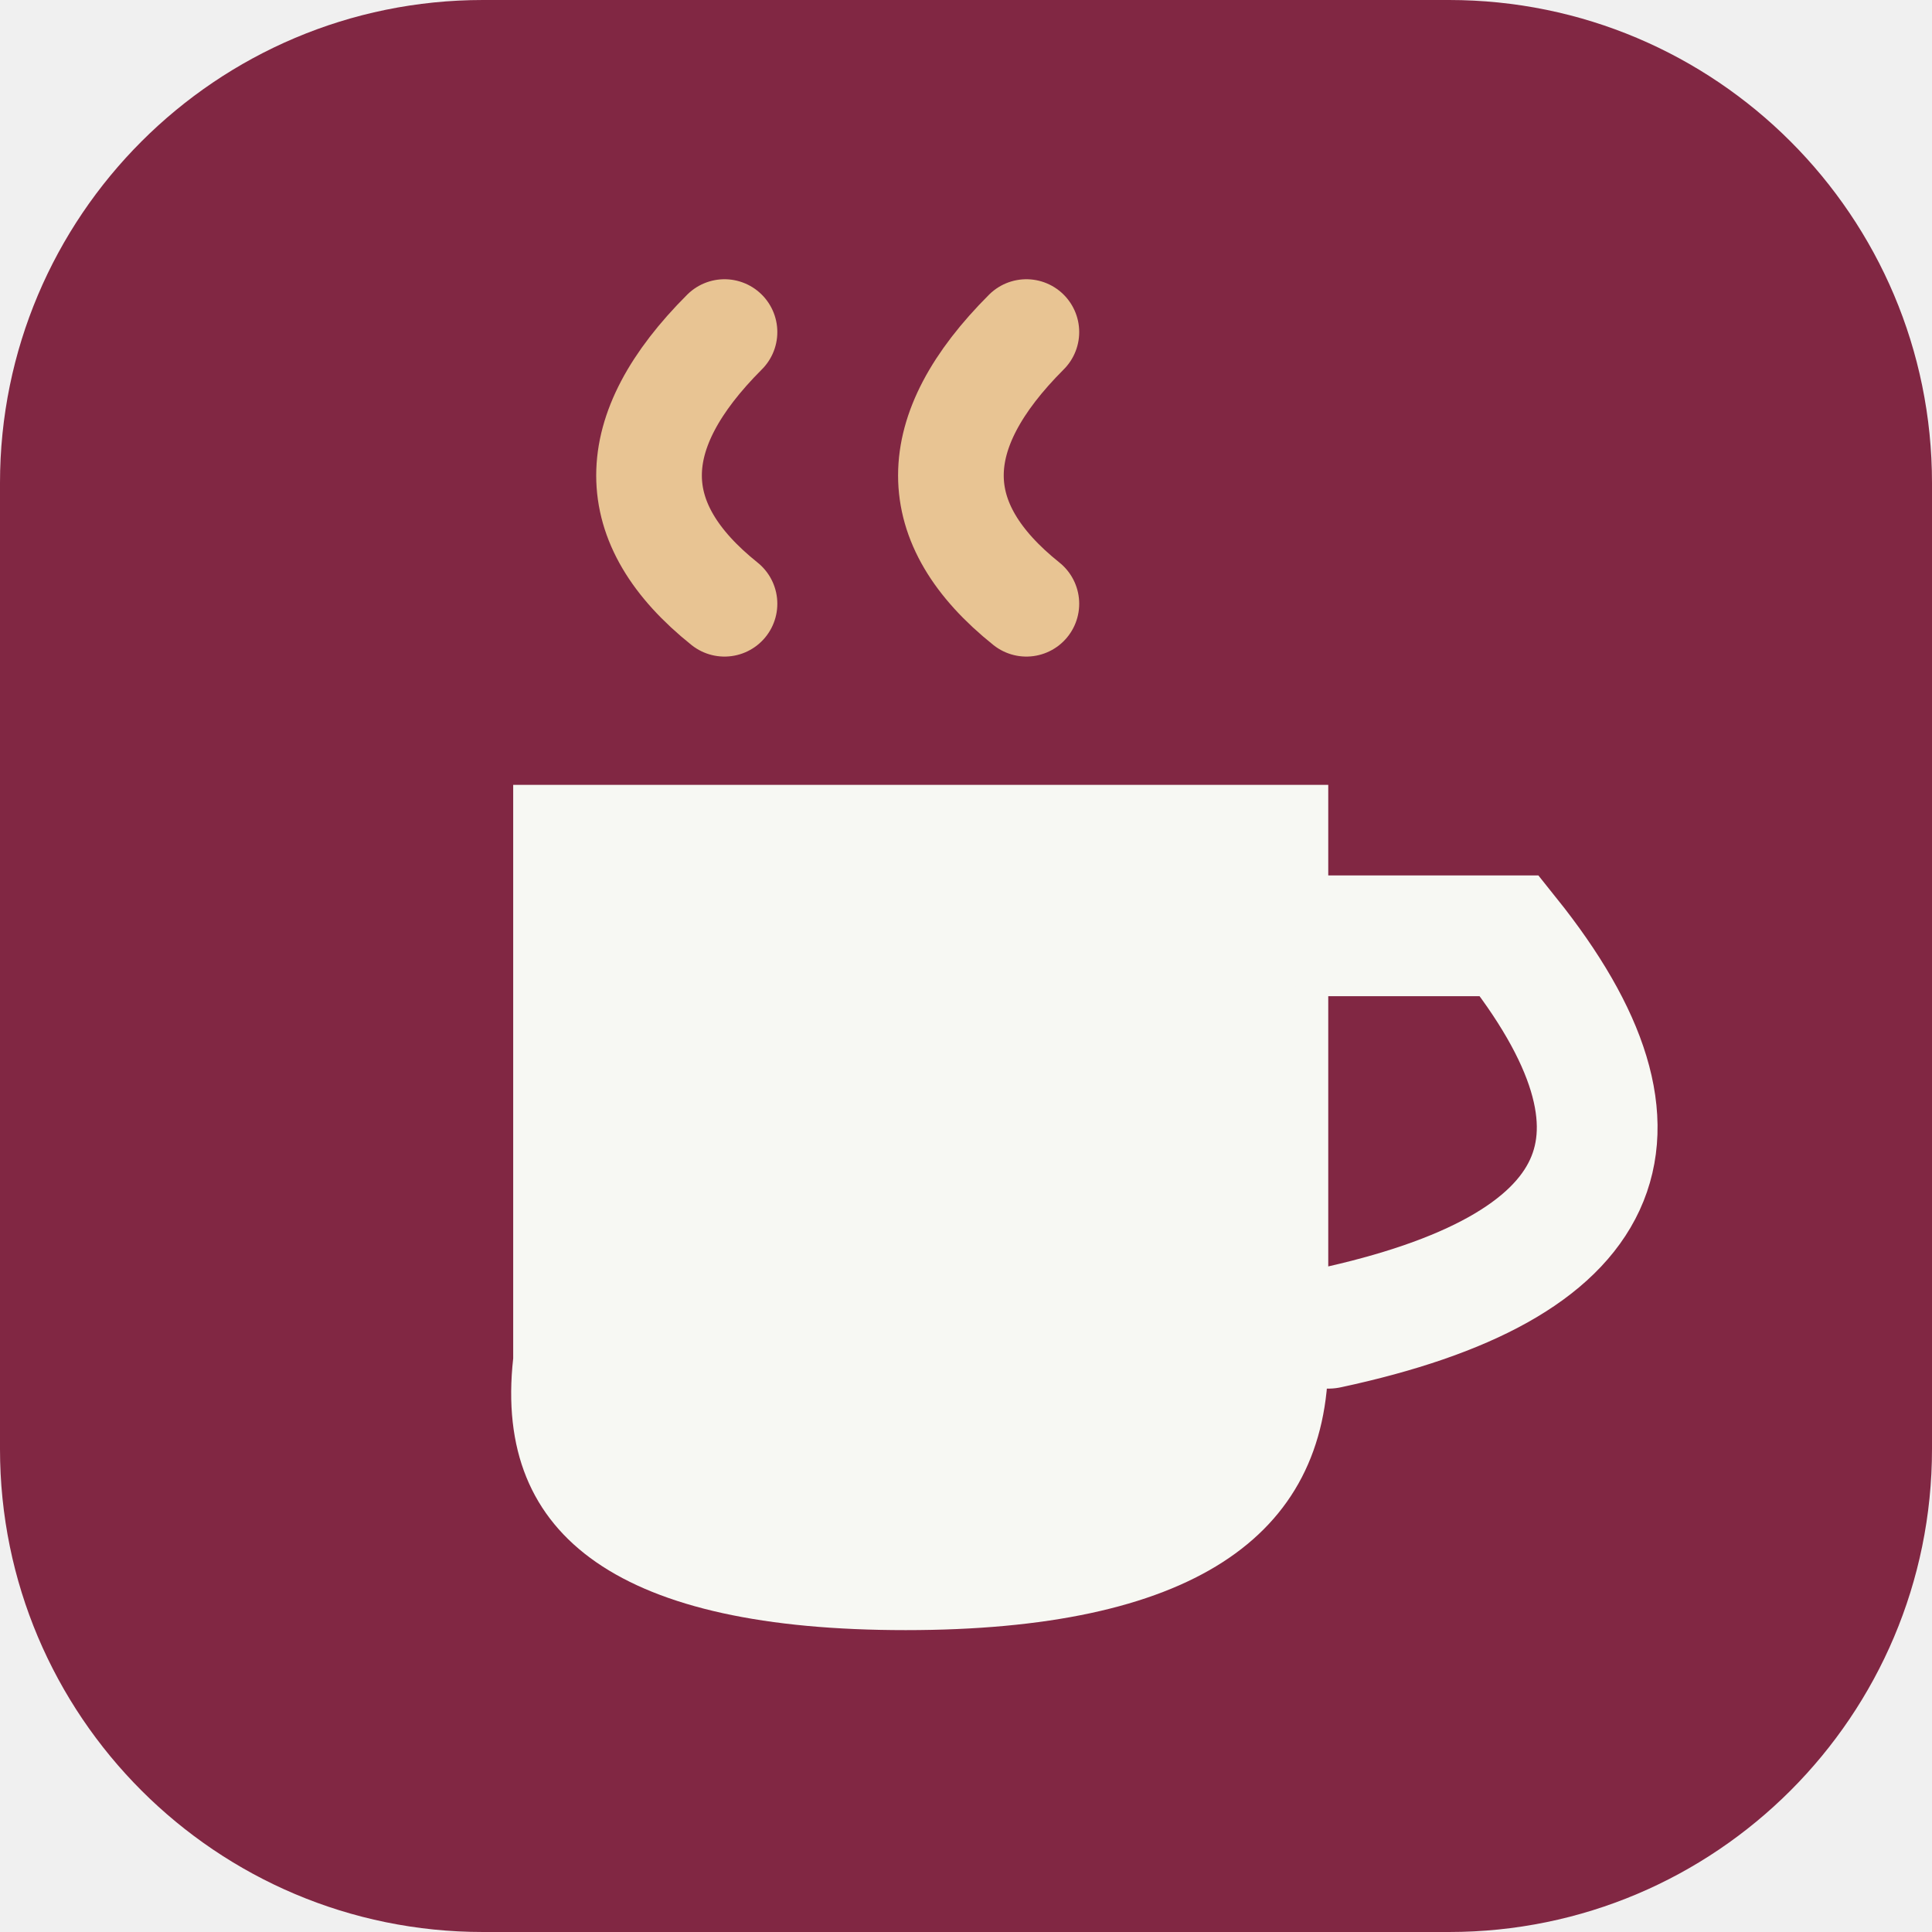
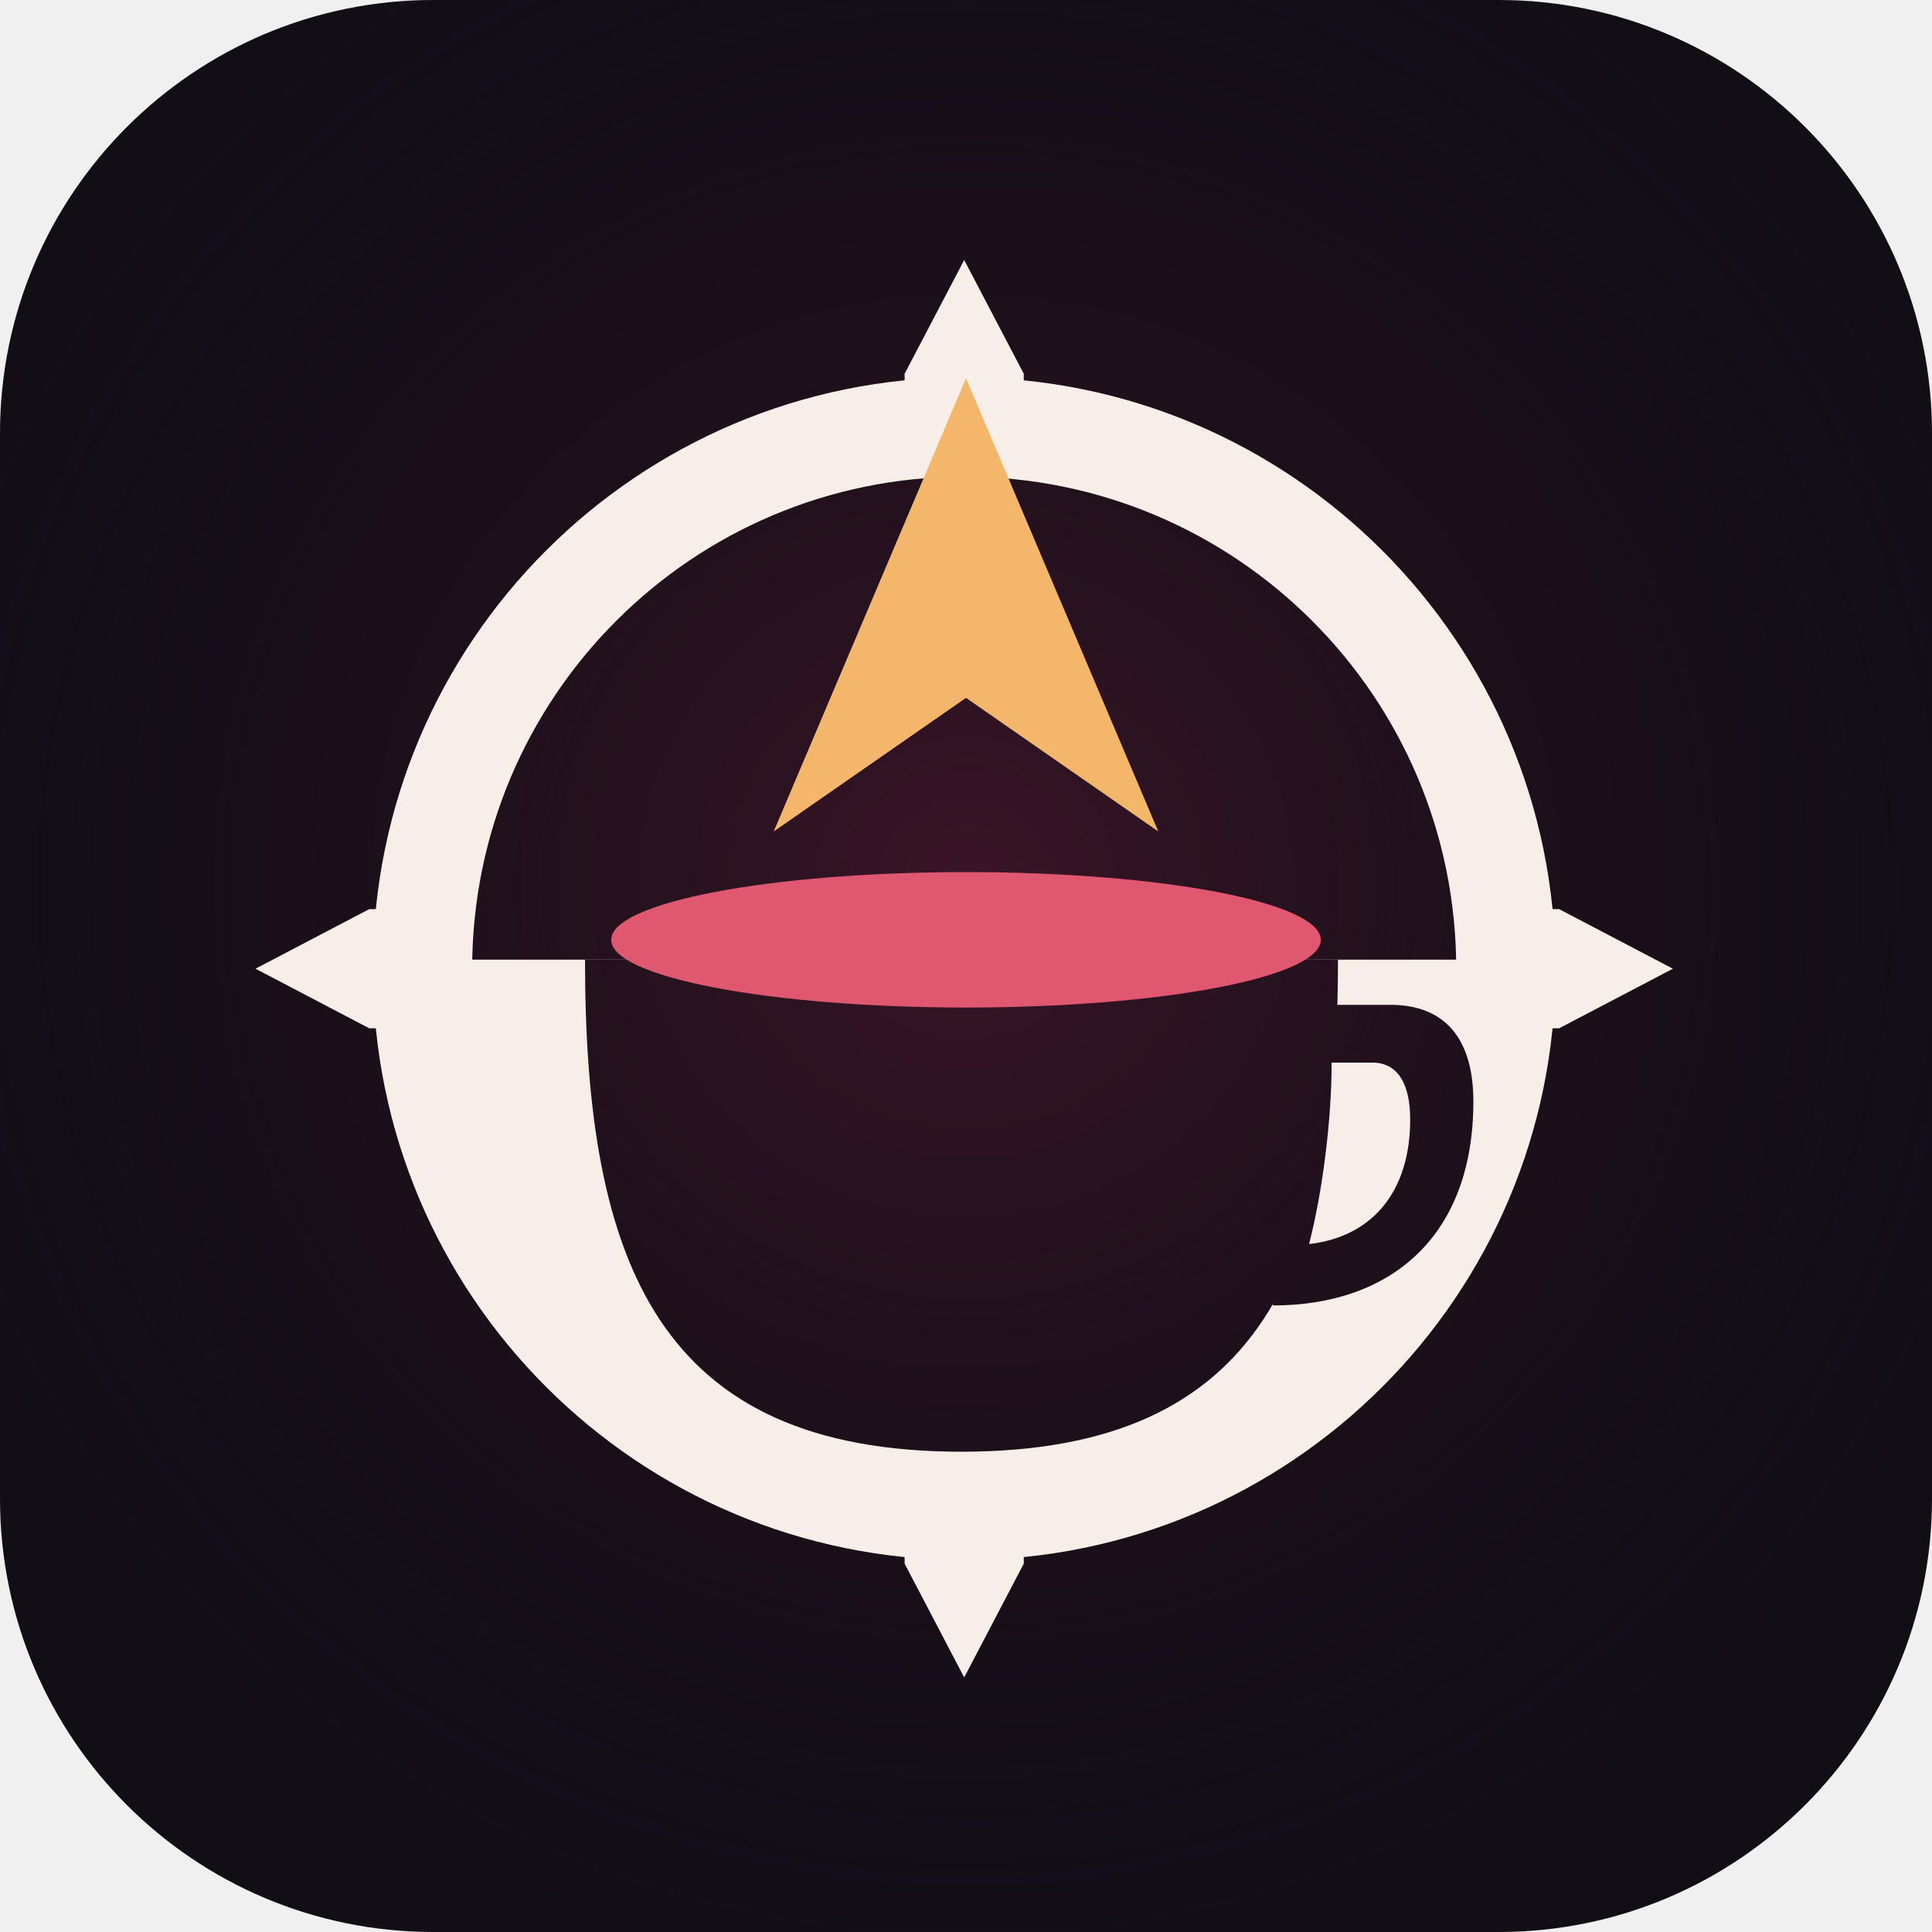
- <svg xmlns="http://www.w3.org/2000/svg" viewBox="0 0 64 64">
-   <rect width="64" height="64" rx="16" fill="#812743" />
-   <path d="M17 26h27v19q0 9-14 9T17 45z" fill="#f7f8f3" />
-   <path d="M44 31h6q8 10-6 13" fill="none" stroke="#f7f8f3" stroke-width="4" stroke-linecap="round" />
-   <path d="M24 20q-5-4 0-9m10 9q-5-4 0-9" fill="none" stroke="#e8c493" stroke-width="3.5" stroke-linecap="round" />
+ <svg xmlns="http://www.w3.org/2000/svg" viewBox="-70 -70 2140 2140">
+   <defs>
+     <radialGradient id="g" cx="50%" cy="46%" r="60%">
+       <stop offset="0" stop-color="#3a1527" />
+       <stop offset="1" stop-color="#120e16" stop-opacity="0" />
+     </radialGradient>
+     <clipPath id="disc">
+       <circle cx="998" cy="1003" r="547" />
+     </clipPath>
+     <mask id="m" maskUnits="userSpaceOnUse" x="-500" y="-500" width="3000" height="3000">
+       <rect x="-500" y="-500" width="3000" height="3000" fill="#fff" />
+       <path d="M578,993 L1412,993 C1412,1330 1330,1538 995,1538 C660,1538 578,1330 578,993 Z" fill="#000" />
+       <path d="M1400,1043 L1470,1043 C1530,1043 1562,1080 1562,1150 C1562,1300 1470,1376 1340,1376 L1340,1330 Z" fill="#000" />
+       <path d="M1405,1107 L1450,1107 C1478,1107 1492,1130 1492,1170 C1492,1250 1450,1300 1380,1308 C1395,1250 1405,1170 1405,1107 Z" fill="#fff" />
+     </mask>
+   </defs>
+   <rect x="-70" y="-70" width="2140" height="2140" rx="480" fill="#120e16" />
+   <rect x="-70" y="-70" width="2140" height="2140" rx="480" fill="url(#g)" />
+   <g mask="url(#m)" fill="#f7efe7">
+     <path fill-rule="evenodd" d="M343,1003 a655,655 0 1,0 1310,0 a655,655 0 1,0 -1310,0 Z M453,1003 a545,545 0 1,0 1090,0 a545,545 0 1,0 -1090,0 Z" />
+     <path d="M998.0,218.0 L1064.0,344.0 L1064.0,408.0 L932.0,408.0 L932.0,344.0 Z M1783.0,1003.0 L1657.0,1069.0 L1593.0,1069.0 L1593.0,937.0 L1657.0,937.0 Z M998.0,1788.0 L932.0,1662.0 L932.0,1598.0 L1064.0,1598.0 L1064.0,1662.0 Z M213.0,1003.0 L339.0,937.0 L403.0,937.0 L403.0,1069.0 L339.0,1069.0 Z" />
+     <path clip-path="url(#disc)" d="M448,993 L1548,993 L1548,1553 L448,1553 Z" />
+   </g>
+   <path d="M1000,349 L1213,851 L1000,703 L787,851 Z" fill="#f3b66a" />
+   <ellipse cx="1000" cy="971" rx="393" ry="75" fill="#e05770" />
</svg>
